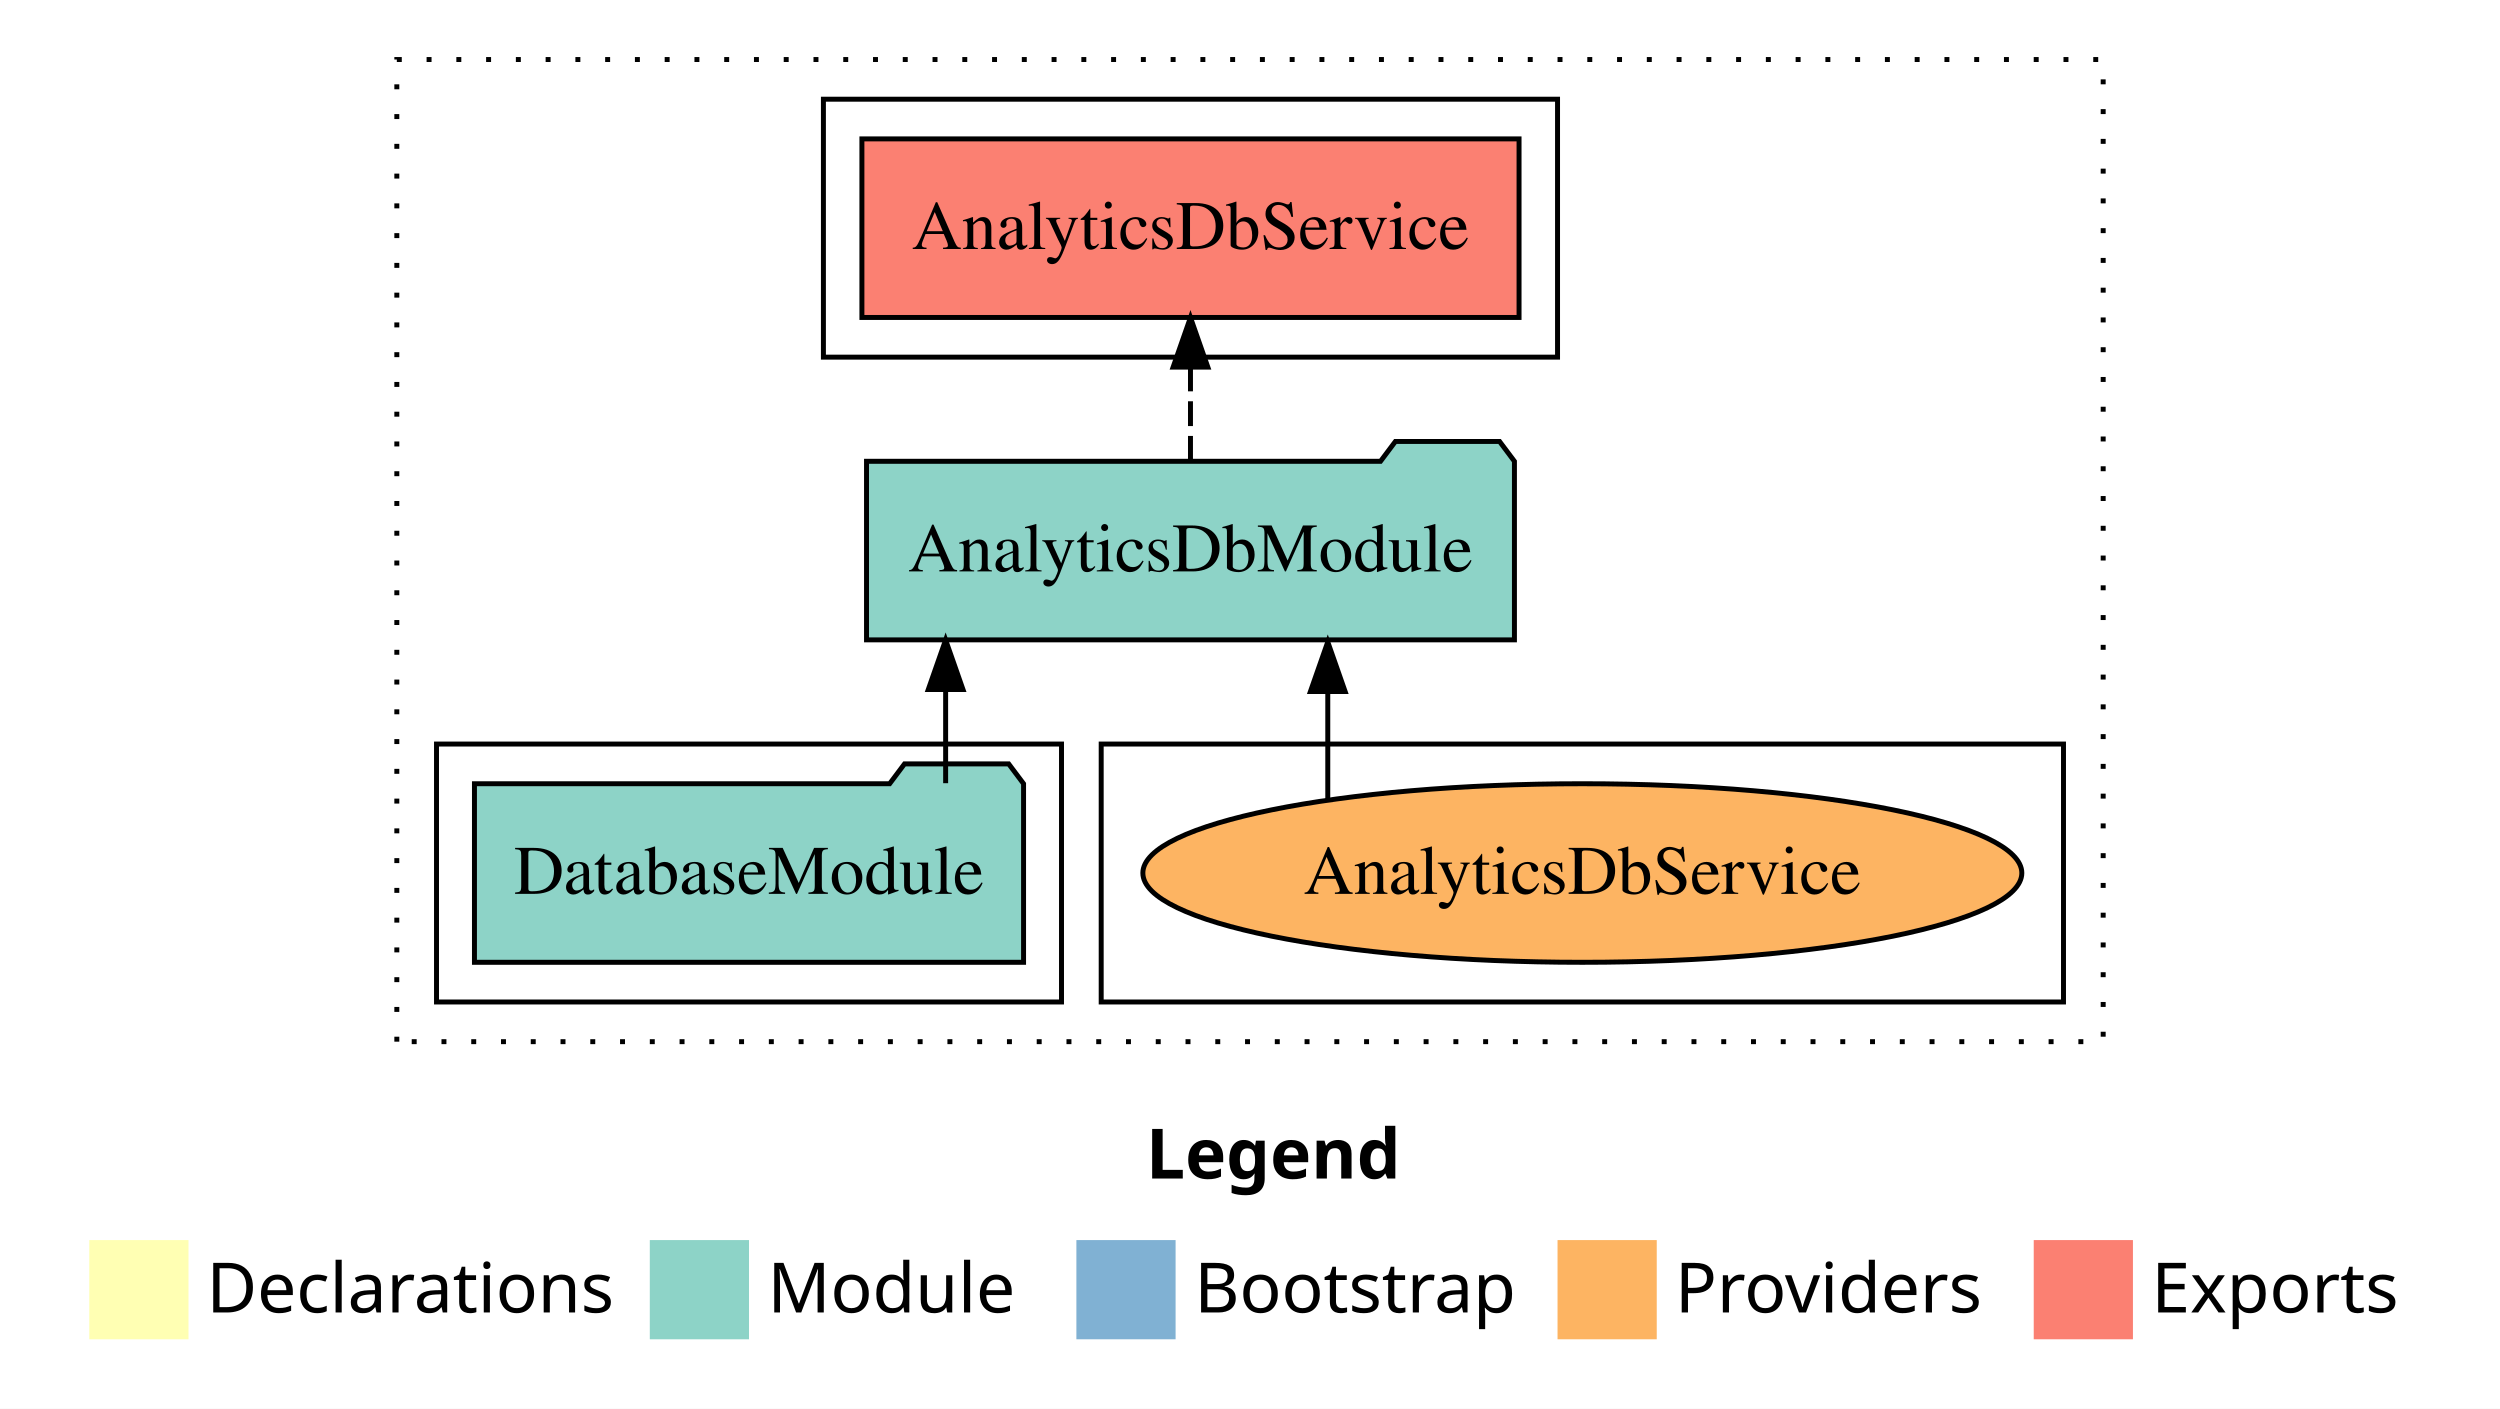
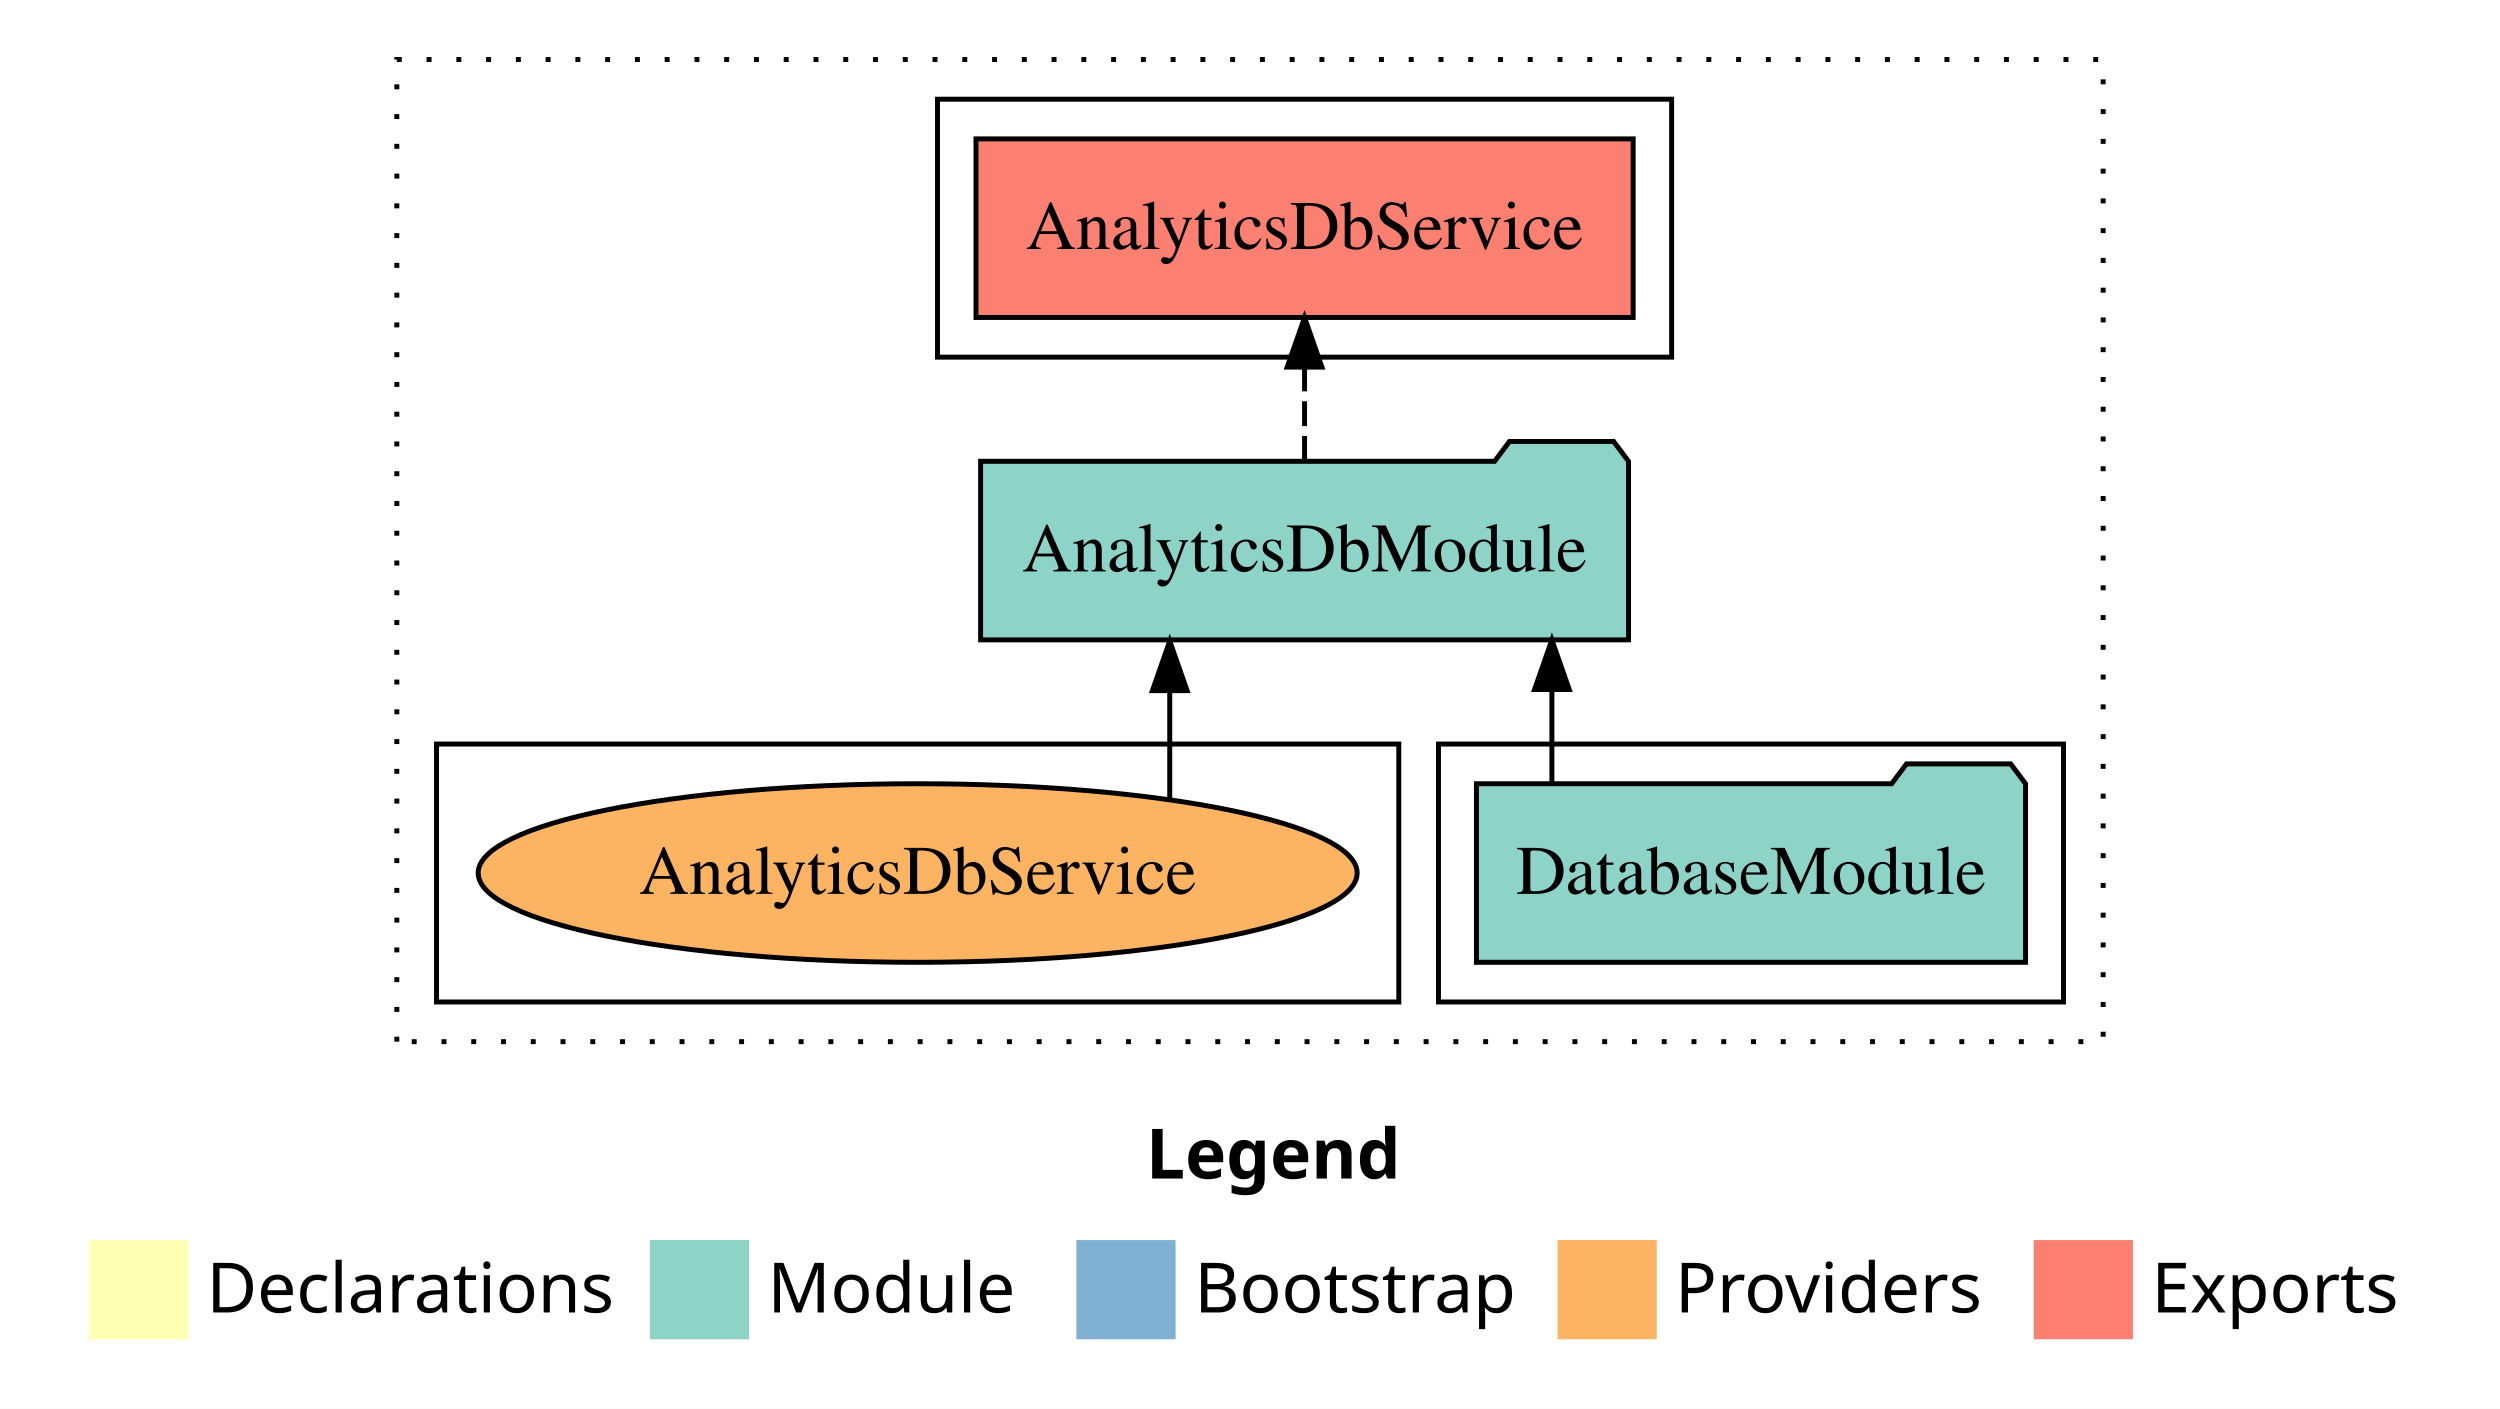
<svg xmlns="http://www.w3.org/2000/svg" width="504pt" height="284pt" viewBox="0.00 0.00 504.00 284.00">
  <g id="graph0" class="graph" transform="scale(1 1) rotate(0) translate(4 280)">
    <polygon fill="white" stroke="transparent" points="-4,4 -4,-280 500,-280 500,4 -4,4" />
    <text text-anchor="start" x="227.01" y="-42.4" font-family="Times-12" font-weight="bold" font-size="14.00">Legend</text>
    <polygon fill="#ffffb3" stroke="transparent" points="14,-10 14,-30 34,-30 34,-10 14,-10" />
    <text text-anchor="start" x="37.63" y="-15.4" font-family="Times-12" font-size="14.00">  Declarations</text>
    <polygon fill="#8dd3c7" stroke="transparent" points="127,-10 127,-30 147,-30 147,-10 127,-10" />
    <text text-anchor="start" x="150.73" y="-15.4" font-family="Times-12" font-size="14.00">  Module</text>
    <polygon fill="#80b1d3" stroke="transparent" points="213,-10 213,-30 233,-30 233,-10 213,-10" />
    <text text-anchor="start" x="236.78" y="-15.4" font-family="Times-12" font-size="14.00">  Bootstrap</text>
    <polygon fill="#fdb462" stroke="transparent" points="310,-10 310,-30 330,-30 330,-10 310,-10" />
    <text text-anchor="start" x="333.67" y="-15.4" font-family="Times-12" font-size="14.00">  Providers</text>
    <polygon fill="#fb8072" stroke="transparent" points="406,-10 406,-30 426,-30 426,-10 406,-10" />
    <text text-anchor="start" x="429.73" y="-15.4" font-family="Times-12" font-size="14.00">  Exports</text>
    <g id="clust1" class="cluster">
      <polygon fill="none" stroke="black" stroke-dasharray="1,5" points="76,-70 76,-268 420,-268 420,-70 76,-70" />
    </g>
+     <g id="clust3" class="cluster">
+       <polygon fill="none" stroke="black" points="286,-78 286,-130 412,-130 412,-78 286,-78" />
+     </g>
    <g id="clust4" class="cluster">
-       <polygon fill="none" stroke="black" points="162,-208 162,-260 310,-260 310,-208 162,-208" />
+       <polygon fill="none" stroke="black" points="185,-208 185,-260 333,-260 333,-208 185,-208" />
    </g>
    <g id="clust6" class="cluster">
-       <polygon fill="none" stroke="black" points="218,-78 218,-130 412,-130 412,-78 218,-78" />
-     </g>
-     <g id="clust3" class="cluster">
-       <polygon fill="none" stroke="black" points="84,-78 84,-130 210,-130 210,-78 84,-78" />
+       <polygon fill="none" stroke="black" points="84,-78 84,-130 278,-130 278,-78 84,-78" />
    </g>
    <g id="node1" class="node">
-       <polygon fill="#8dd3c7" stroke="black" points="202.35,-122 199.35,-126 178.35,-126 175.35,-122 91.65,-122 91.65,-86 202.35,-86 202.35,-122" />
-       <text text-anchor="middle" x="147" y="-99.8" font-family="Times,serif" font-size="14.00">DatabaseModule</text>
+       <polygon fill="#8dd3c7" stroke="black" points="404.35,-122 401.35,-126 380.35,-126 377.35,-122 293.65,-122 293.65,-86 404.35,-86 404.35,-122" />
+       <text text-anchor="middle" x="349" y="-99.8" font-family="Times,serif" font-size="14.00">DatabaseModule</text>
    </g>
    <g id="node2" class="node">
-       <polygon fill="#8dd3c7" stroke="black" points="301.31,-187 298.31,-191 277.31,-191 274.31,-187 170.69,-187 170.69,-151 301.31,-151 301.31,-187" />
-       <text text-anchor="middle" x="236" y="-164.8" font-family="Times,serif" font-size="14.00">AnalyticsDbModule</text>
+       <polygon fill="#8dd3c7" stroke="black" points="324.31,-187 321.31,-191 300.31,-191 297.31,-187 193.69,-187 193.69,-151 324.31,-151 324.31,-187" />
+       <text text-anchor="middle" x="259" y="-164.8" font-family="Times,serif" font-size="14.00">AnalyticsDbModule</text>
    </g>
    <g id="edge1" class="edge">
-       <path fill="none" stroke="black" d="M186.64,-122.11C186.64,-122.11 186.64,-140.99 186.64,-140.99" />
-       <polygon fill="black" stroke="black" points="183.14,-140.99 186.64,-150.99 190.14,-140.99 183.14,-140.99" />
+       <path fill="none" stroke="black" d="M308.86,-122.11C308.86,-122.11 308.86,-140.99 308.86,-140.99" />
+       <polygon fill="black" stroke="black" points="305.36,-140.99 308.86,-150.99 312.36,-140.99 305.36,-140.99" />
    </g>
    <g id="node3" class="node">
-       <polygon fill="#fb8072" stroke="black" points="302.24,-252 169.76,-252 169.76,-216 302.24,-216 302.24,-252" />
-       <text text-anchor="middle" x="236" y="-229.8" font-family="Times,serif" font-size="14.00">AnalyticsDbService </text>
+       <polygon fill="#fb8072" stroke="black" points="325.24,-252 192.76,-252 192.76,-216 325.24,-216 325.24,-252" />
+       <text text-anchor="middle" x="259" y="-229.8" font-family="Times,serif" font-size="14.00">AnalyticsDbService </text>
    </g>
    <g id="edge2" class="edge">
-       <path fill="none" stroke="black" stroke-dasharray="5,2" d="M236,-187.11C236,-187.11 236,-205.99 236,-205.99" />
-       <polygon fill="black" stroke="black" points="232.5,-205.99 236,-215.99 239.5,-205.99 232.5,-205.99" />
+       <path fill="none" stroke="black" stroke-dasharray="5,2" d="M259,-187.11C259,-187.11 259,-205.99 259,-205.99" />
+       <polygon fill="black" stroke="black" points="255.5,-205.99 259,-215.99 262.5,-205.99 255.5,-205.99" />
    </g>
    <g id="node4" class="node">
-       <ellipse fill="#fdb462" stroke="black" cx="315" cy="-104" rx="88.6" ry="18" />
-       <text text-anchor="middle" x="315" y="-99.8" font-family="Times,serif" font-size="14.00">AnalyticsDbService</text>
+       <ellipse fill="#fdb462" stroke="black" cx="181" cy="-104" rx="88.6" ry="18" />
+       <text text-anchor="middle" x="181" y="-99.8" font-family="Times,serif" font-size="14.00">AnalyticsDbService</text>
    </g>
    <g id="edge3" class="edge">
-       <path fill="none" stroke="black" d="M263.68,-118.75C263.68,-118.75 263.68,-140.59 263.68,-140.59" />
-       <polygon fill="black" stroke="black" points="260.18,-140.59 263.68,-150.59 267.18,-140.59 260.18,-140.59" />
+       <path fill="none" stroke="black" d="M231.82,-119.08C231.82,-119.08 231.82,-140.76 231.82,-140.76" />
+       <polygon fill="black" stroke="black" points="228.32,-140.76 231.82,-150.76 235.32,-140.76 228.32,-140.76" />
    </g>
  </g>
</svg>
